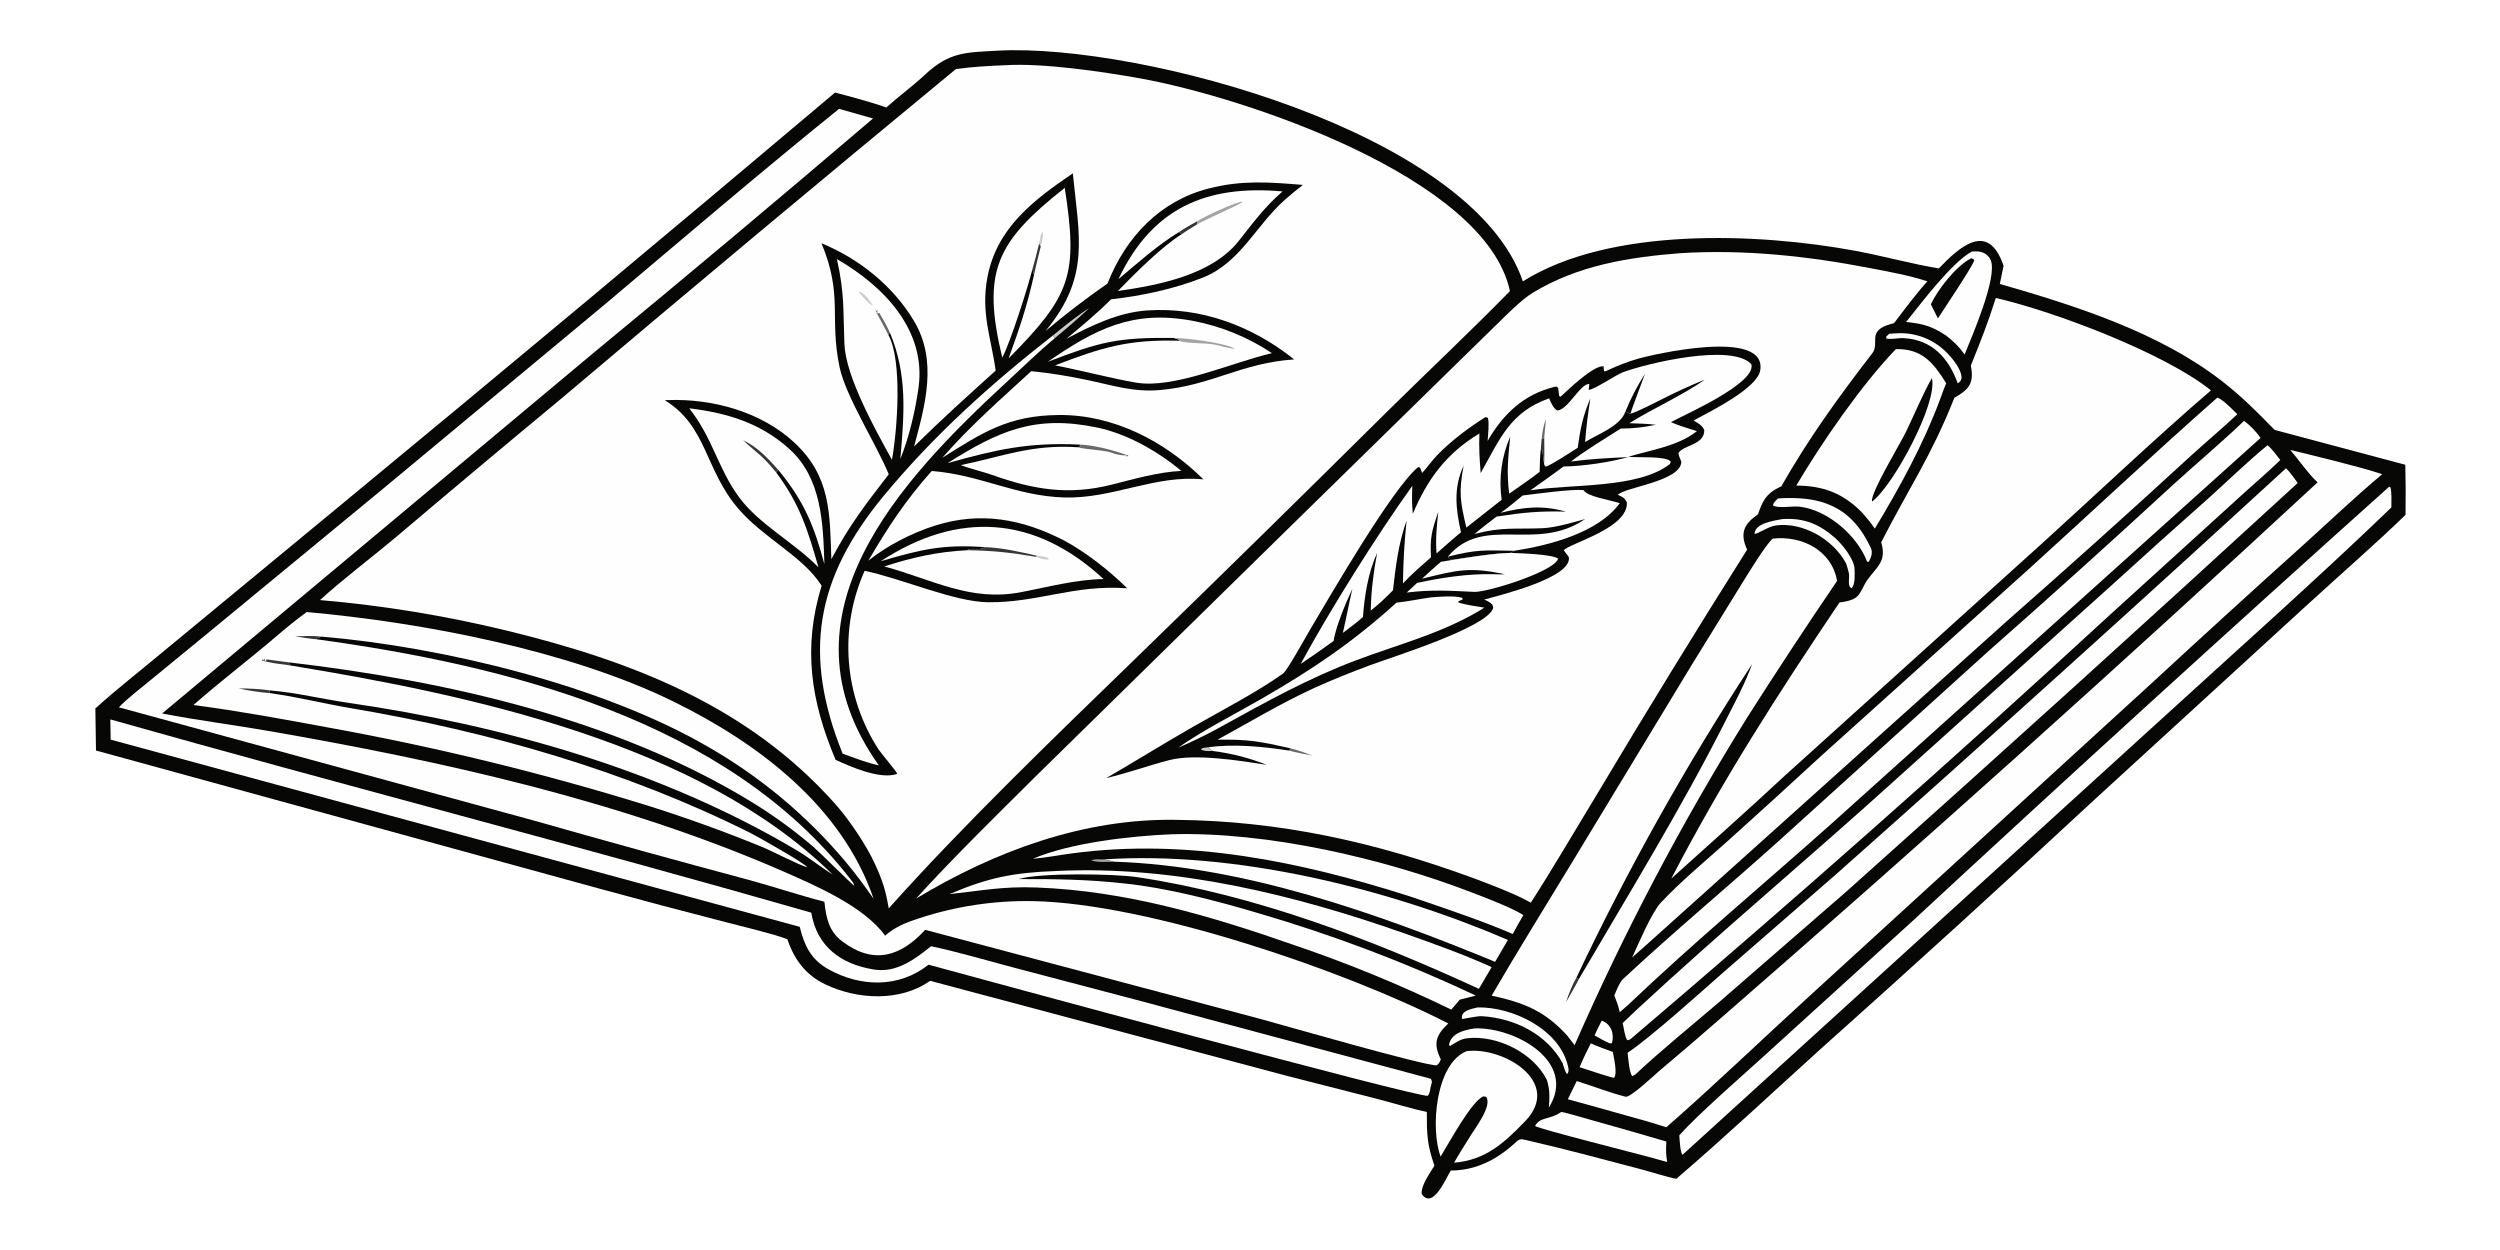
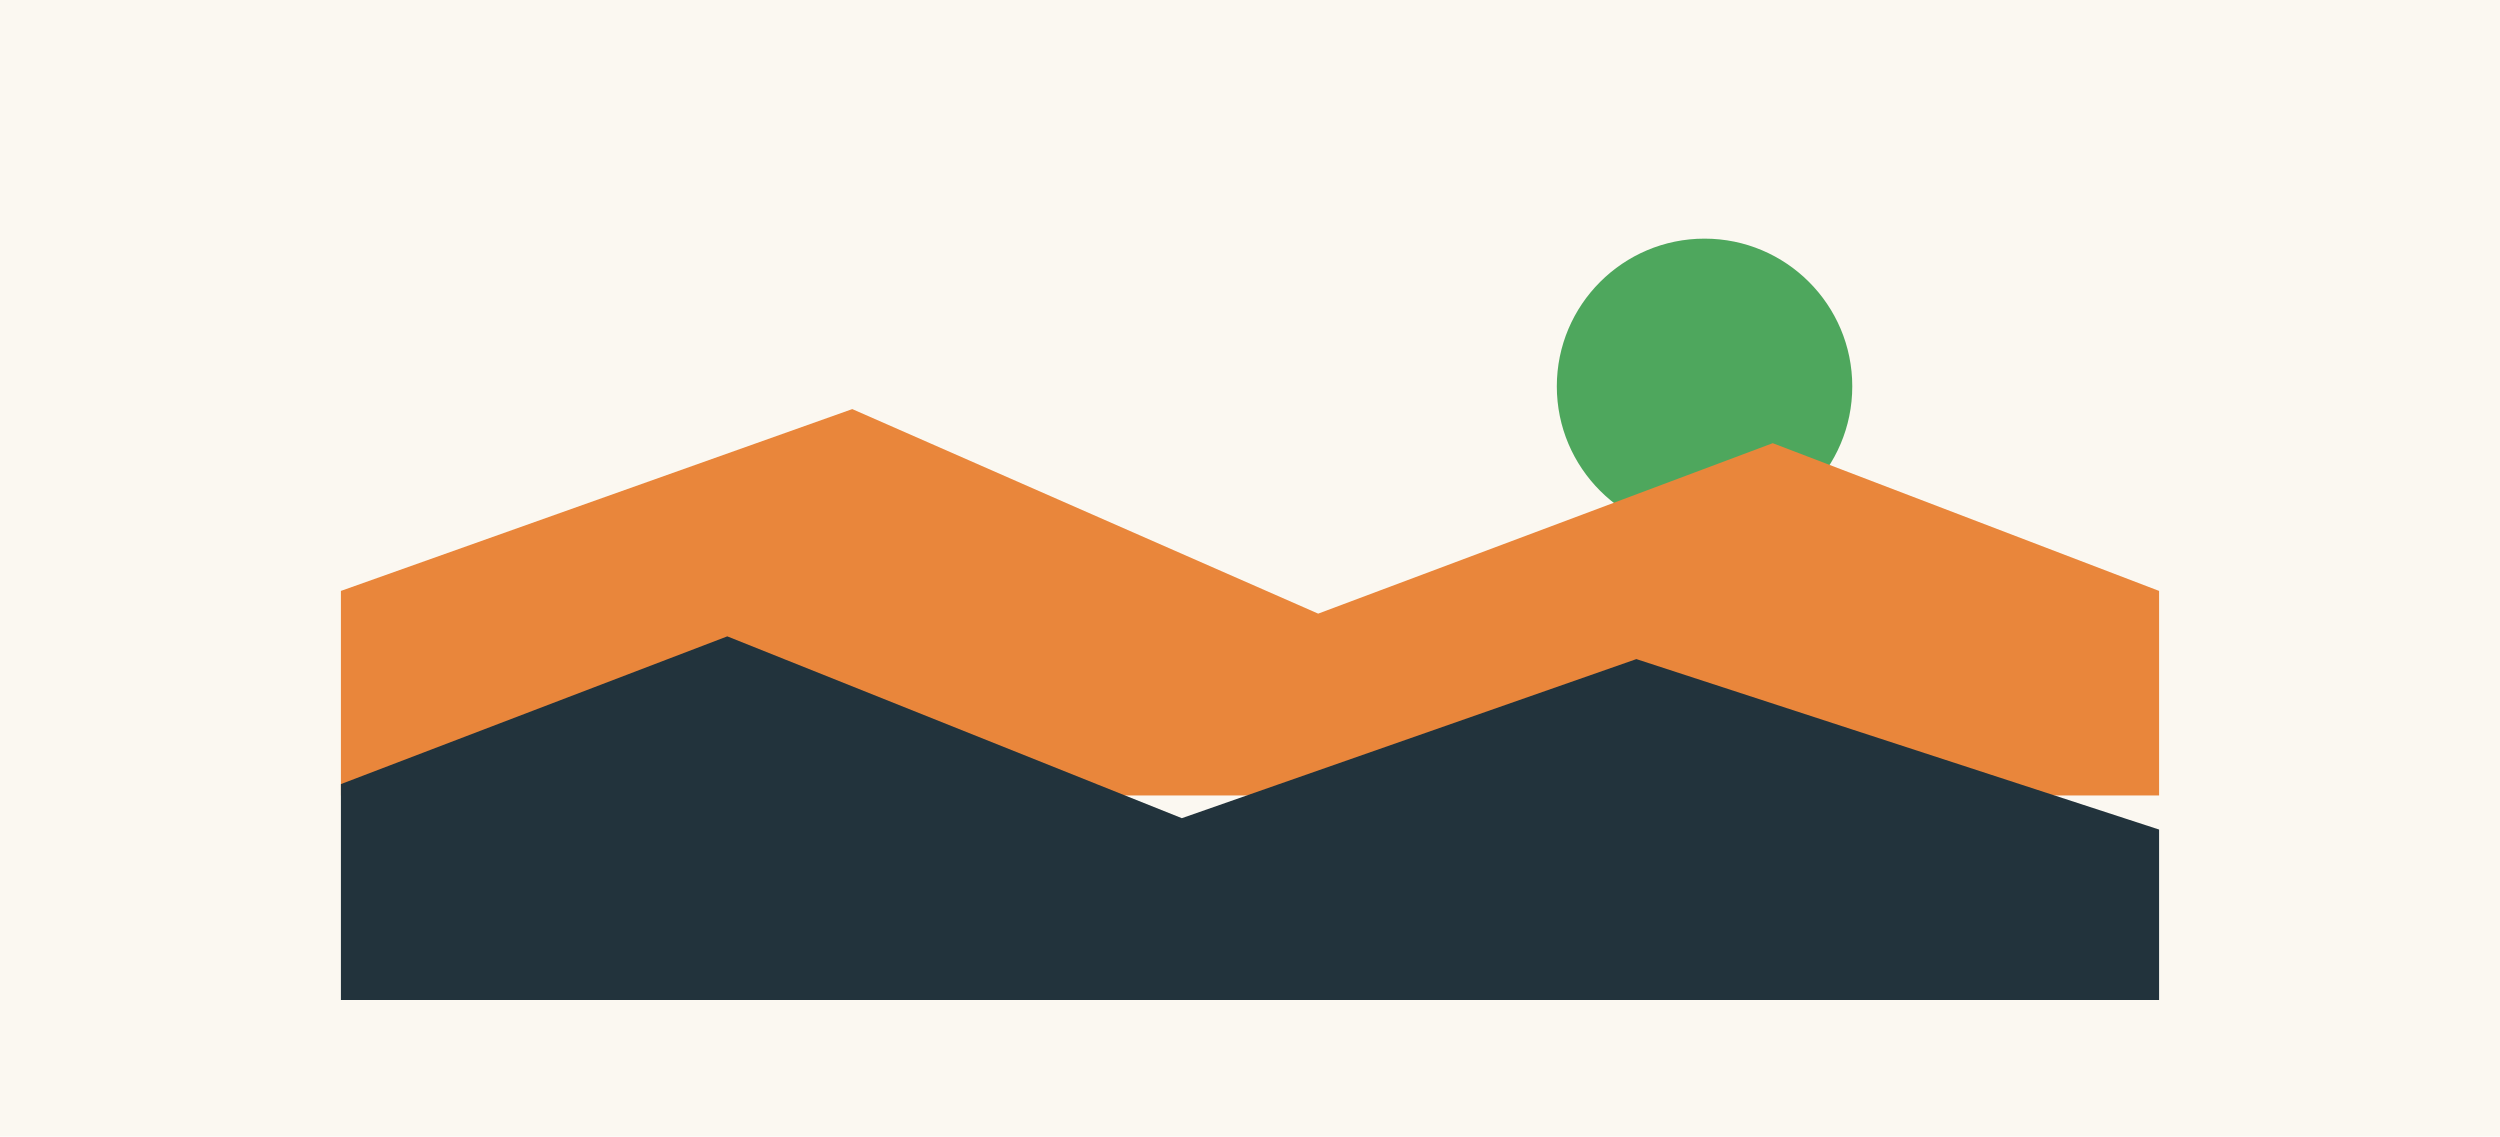
- <svg xmlns="http://www.w3.org/2000/svg" width="2048" height="1024" viewBox="0 0 2048 1024">
-   <path fill="#070706" d="M817.771 41.474C933.555 35.412 1206.14 108.473 1247.54 230.508C1318.6 185.688 1440.09 190.717 1519.77 205.439C1542.63 209.664 1566.69 216.414 1588.33 219.861C1605.51 201.952 1628.81 180.892 1641.32 217.713L1638.26 232.612C1700.41 250.473 1769.08 272.352 1820.45 312.381C1836.75 325.084 1849.12 337.532 1863.4 352.226L1970.44 380.742C1970.77 394.418 1970.82 408.1 1970.61 421.778C1945.79 445.808 1916.84 470.975 1891.14 494.531L1715.56 655.291C1641.46 724.084 1566.7 792.155 1491.28 859.496C1452.72 894.364 1412.58 931.983 1373.26 965.664C1365.33 964.177 1351.21 959.673 1342.8 957.46C1311.74 949.288 1280.62 940.889 1249.3 933.762C1245.71 932.946 1245.29 933.08 1242.91 934.68C1227.63 949.137 1209.96 958.894 1188.51 958.882C1184.63 964.818 1173.93 991.337 1164.69 978.176C1163.85 971.34 1171.28 961.231 1175.09 954.91C1169.11 937.683 1168.8 929.343 1168.85 910.931C1156.53 908.367 1141.39 903.647 1128.84 900.4L1054.63 881.462L762.012 803.503C737.472 820.694 702.858 819.034 676.463 806.579C660.251 798.929 650.651 786.249 645.034 769.453C634.754 765.289 607.102 758.752 594.851 755.517C559.684 746.497 524.593 737.185 489.58 727.582L78.633 614.832L78.116 580.352C95.409 564.657 116.229 548.427 134.361 533.248L276.923 415.547C413.278 303.061 549.002 189.813 684.089 75.808C697.027 79.228 713.782 83.702 726.098 88.036C735.786 79.238 748.048 70.274 757.343 61.544C777.949 42.19 791.123 43.042 817.771 41.474Z" />
-   <path fill="#FEFEFE" d="M822.914 53.449C854.24 51.428 903.318 58.7 934.212 64.251C1018.15 79.333 1217.12 145.173 1236.93 238.461C1204.8 271.297 1170.02 303.999 1137.21 336.332C1069.06 403.931 1000.54 471.167 931.676 538.039C865.226 602.529 789.216 675.657 728.037 744.146C725.594 729.453 722.913 721.083 716.712 707.696C710.081 692.921 695.617 671.489 684.907 659.375C613.174 578.241 517.321 541.5 415.274 516.644C364.955 504.386 313.77 496.004 262.17 491.573C279.329 475.721 304.91 456.343 323.228 440.978C368.57 402.548 414.126 364.37 459.894 326.448C567.044 235.833 674.758 145.887 783.03 56.615C796.866 54.625 809.023 54.08 822.914 53.449Z" />
-   <path fill="#070706" d="M878.868 141.993C883.993 194.037 893.324 226.715 856.57 271.082C872.851 257.364 889.764 244.415 907.255 232.277C922.226 194.288 950.159 164.645 990.181 154.407C1017.65 147.381 1039.71 149.242 1067.35 151.472C1061.98 155.595 1057.22 159.538 1052.16 164.049C1028.94 184.752 1015.82 215.367 985.456 227.375C961.575 236.821 935.564 242.328 910.156 245.215C898.733 256.738 886.029 267.16 873.592 277.563C893.979 266.614 916.48 255.848 939.896 254.298C984.215 251.363 1026 267.156 1060.18 294.426C1016.56 297.398 992.794 315.717 950.536 319.5C928.593 321.464 912.05 315.761 890.941 311.364C875.178 308.082 860.842 305.672 844.815 304.056C819.286 327.541 795.059 348.645 771.934 375.024C805.003 354.246 826.025 340.36 867.229 339.972C912.262 339.547 954.243 361.437 985.836 392.703C946.136 388.72 911.723 408.718 871.685 407.522C832.066 406.338 803.059 388.936 763.31 385.835C742.093 409.497 727.261 432.121 711.291 459.344C726.52 447.054 747.16 436.533 765.788 430.634C803.446 418.71 837.459 425.177 871.786 442.796C890.317 452.896 908.392 467.21 923.428 481.937C879.489 478.738 850.343 493.812 809.385 493.357C781.6 493.048 738.762 473.946 708.312 467.606C687.069 515.197 691.377 570.309 719.755 614.022C721.897 617.261 734.843 632.335 735.014 633.956C721.282 638.883 697.051 628.224 684.531 622.48C664.045 573.852 657.583 530.431 673.083 479.798C657.656 455.576 625.95 441.175 605.024 416.949C577.203 384.74 579.417 349.109 544.544 327.856L546.827 327.757C583.448 326.369 623.468 337.206 650.739 362.559C680.58 390.303 679.735 420.433 681.054 458.063C696.365 429.369 708.439 414.063 728.07 388.549C717.976 364.026 692.81 324.651 687.817 300.93C679.177 259.876 690.88 242.542 672.986 199.303C703.702 211.872 731.652 234.237 748.789 263.021C768.151 295.541 758.047 331.453 748.805 365.758C771.055 343.87 792.474 324.491 815.636 303.619C812.105 277.135 803.213 256.308 808.98 226.675C816.816 186.412 846.858 163.773 878.868 141.993Z" />
-   <path fill="#FEFEFE" d="M776.208 379.417C818.138 353.048 847.774 339.506 899.001 350.291C923.422 355.433 948.543 369.72 967.739 385.766C949.071 386.638 928.726 392.451 910.797 396.995C875.455 405.952 846.542 401.111 812.884 389.104C805.265 386.386 794.249 383.871 787.126 381.01C821.41 374.011 844.874 363.839 883.202 366.404L885.146 365.561L884.323 364.208C842.609 362.175 815.9 368.303 776.208 379.417Z" />
-   <path fill="#6A6969" d="M884.323 364.208C895.949 364.535 911.663 368.688 922.61 372.609L922.652 374.025L924.448 373.389L923.536 372.692C921.664 373.778 913.522 372.163 911.491 371.225C905.773 368.583 887.386 368.146 883.202 366.404L885.146 365.561L884.323 364.208Z" />
-   <path fill="#FEFEFE" d="M721.493 459.768C784.956 418.201 847.718 422.221 904.049 474.365C882.072 474.663 858.449 480.806 836.64 485.068C794.892 493.227 763.825 474.701 724.379 464.018C747.471 456.648 767.826 451.966 792.264 450.755C795.753 448.133 802.308 451.577 806.856 448.239C772.589 445.691 753.629 450.276 721.493 459.768Z" />
-   <path fill="#373636" d="M806.856 448.239C820.169 448.524 836.566 452.262 849.697 455.338L848.514 456.135C828.388 452.695 812.898 451.002 792.264 450.755C795.753 448.133 802.308 451.577 806.856 448.239Z" />
-   <path fill="#CBCBCB" d="M849.697 455.338C853.174 455.718 856.296 455.755 859.271 457.564L858.525 458.401C854.317 458.414 852.507 457.553 848.514 456.135L849.697 455.338Z" />
-   <path fill="#FEFEFE" d="M685.61 212.247C724.241 234.516 758.943 270.67 752.465 317.547C749.873 336.297 744.696 358.415 737.554 376.007C740.715 339.379 743.538 307.139 728.999 272.501L727.733 274.369C739.435 295.356 735.044 352.779 730.678 376.669C717.119 352.071 692.812 308.692 691.737 281.682C690.618 253.559 691.997 241.058 685.61 212.247Z" />
-   <path fill="#6A6969" d="M727.733 274.369C724.415 267.629 720.505 261.113 717.052 254.138L717.133 254.805L719.101 254.389L719.334 254.729L717.523 255.834L719.762 255.392L717.782 256.499L717.913 256.825L720.351 256.349C723.506 261.802 726.475 266.707 728.999 272.501L727.733 274.369Z" />
-   <path fill="#CBCBCB" d="M703.091 238.65C708.456 239.827 712.21 246.076 715.286 250.423L714.832 250.219C710.803 248.462 706.173 242.232 703.091 238.65Z" />
-   <path fill="#FEFEFE" d="M858.297 296.411C897.285 269.538 927.643 253.755 976.423 262.697C999.84 267.053 1022.14 276.096 1041.97 289.282C1008.23 297.262 961.876 318.649 930.681 313.459C912.475 310.429 884.687 303.211 864.31 299.299C902.397 284.777 923.689 277.959 965.757 279.127L966.207 278.359L961.436 276.827C915.417 276.349 901.183 279.941 858.297 296.411Z" />
-   <path fill="#A4A4A4" d="M961.436 276.827C971.581 276.801 1003.33 280.851 1011.45 285.514C1009.96 286.132 998.536 283.174 995.687 282.445C989.502 280.864 970.647 281.507 965.757 279.127L966.207 278.359L961.436 276.827Z" />
-   <path fill="#FEFEFE" d="M564.616 334.476C595.382 338.225 622.787 346.353 646.494 367.677C673.181 391.68 674.255 428.263 675.345 462.142C666.846 430.361 658.491 410.35 637.588 384.966L635.9 387.109C655.205 412.958 661.775 434.266 670.461 464.727C650.404 444.315 621.758 429.42 605.638 407.58C588.011 383.7 584.129 359.249 564.616 334.476Z" />
-   <path fill="#373636" d="M635.9 387.109C623.622 372.067 621.48 372.519 608.786 360.677C620.449 366.08 629.128 375.512 637.588 384.966L635.9 387.109Z" />
-   <path fill="#FEFEFE" d="M821.07 293.028C803.955 221.851 816.416 198.063 872.24 153.898C883.308 225.375 877.316 242.006 826.271 293.587C835.4 268.276 841.172 251.457 847.082 225.117L845.78 220.401C842.173 234.975 827.979 279.677 821.07 293.028Z" />
-   <path fill="#373636" d="M851.251 199.422L852.61 201.778C850.634 209.526 848.791 217.306 847.082 225.117L845.78 220.401C847.783 213.456 849.607 206.46 851.251 199.422Z" />
-   <path fill="#CBCBCB" d="M851.251 199.422C851.808 196.534 852.335 191.77 854.114 189.735C854.923 193.441 853.491 197.969 852.61 201.778L851.251 199.422Z" />
-   <path fill="#FEFEFE" d="M916.233 228.663C943.717 170.578 987.828 151.224 1050.65 156.812C1036.26 169.232 1026.33 182.743 1014.71 197.441C992.779 225.195 949.246 233.602 915.785 238.377C929.488 224.268 951.559 202.135 968.011 191.866L965.958 190.033C947.514 201.353 932.79 214.821 916.233 228.663Z" />
-   <path fill="#A4A4A4" d="M980.654 181.233C985.42 178.006 1014.48 164.225 1018.22 165.292C1012.31 169.178 990.328 178.427 980.454 183.953L980.654 181.233Z" />
-   <path fill="#373636" d="M980.654 181.233L980.454 183.953C975.955 186.622 972.309 188.807 968.011 191.866L965.958 190.033C969.109 187.687 976.906 183.407 980.654 181.233Z" />
-   <path fill="#FEFEFE" d="M862.585 274.779L864.001 277.086C850.801 288.109 838.519 300.185 825.883 311.828C737.367 393.389 632.569 504.232 719.935 626.978C710.203 624.91 699.763 620.83 690.315 617.433C657.437 535.927 667.981 473.752 724.246 405.822C765.155 356.431 812.065 314.208 862.585 274.779Z" />
-   <path fill="#CBCBCB" d="M862.585 274.779C870.706 268.084 883.429 257.818 892.41 252.286C883.21 260.857 873.736 269.127 864.001 277.086L862.585 274.779Z" />
-   <path fill="#FEFEFE" d="M1376.5 207.408C1428.59 204.169 1480.56 209.704 1531.65 219.587C1547.53 222.657 1563.51 225.433 1578.89 230.469C1570.27 239.926 1559.4 254.413 1551.61 264.704C1550.88 264.891 1550.15 265.085 1549.42 265.284C1528.51 271.023 1540.4 280.819 1533.72 289.474C1506.34 324.906 1481.36 359.478 1459.21 398.49C1458.53 398.769 1457.86 399.066 1457.2 399.381C1446.63 404.443 1443.71 411.034 1440.14 421.288C1428.35 429.477 1425.18 436.932 1431.24 450.279C1389.28 516.761 1348.16 583.764 1307.88 651.274C1290 680.692 1272.64 710.529 1254.04 739.509C1243.19 732.967 1217.38 723.168 1205.16 718.703C1125.68 689.668 1048.43 672.514 963.75 671.617C887.598 670.27 814.808 697.331 750.437 736.104C780.423 703.022 817.113 667.164 848.945 635.486L1054.15 434.148L1187.23 303.809L1224.44 267.424C1232.97 259.105 1245.9 245.729 1255.72 239.777C1292.83 217.304 1334.35 210.69 1376.5 207.408Z" />
-   <path fill="#070706" d="M1218.65 361.188C1231.42 339.255 1248 323.139 1273.52 316.899C1275.38 316.444 1275.1 316.731 1276.48 317.795L1277.27 324.518L1278.46 324.964C1284.59 319.295 1305.43 299.069 1313.67 300.056C1314.03 304.871 1313.64 304.998 1317.4 303.196C1325.13 299.512 1333.14 296.436 1341.34 293.998C1352.58 290.695 1447.57 268.388 1442 303.329C1439.68 317.882 1402.24 336.502 1387.38 344.482C1391.18 346.738 1394.49 348.358 1396.16 352.408C1396.24 364.691 1378.98 364.412 1374.98 371.13C1375.42 373.961 1376.23 375.585 1377.33 378.177C1377.21 394.416 1330.12 399.179 1325.38 405.392C1329.63 407.277 1330.69 407.746 1332.74 411.51C1334.06 432.899 1285.22 445.12 1281.05 450.856L1285.11 456.175C1288.84 473.079 1228 487.753 1215.87 491.171C1218.99 492.601 1220.03 492.932 1222.56 495.32C1222.8 496.148 1223.4 497.416 1223.16 498.233C1218.31 514.087 1139.57 538.485 1122.44 544.911C1106.68 550.824 1090.79 557.052 1075.51 564.113C1048.5 576.589 1023.44 591.705 997.387 605.953C1023.17 605.604 1031.81 607.317 1056.91 612.947L1056.3 614.926C1035.63 611.687 1010.16 609.148 989.664 612.227L993.4 615.204C1008.6 617.086 1023.5 620.906 1037.74 626.571C1016.2 623.198 979.346 617.18 958.06 622.645C941.134 626.99 923.958 633.249 906.175 637.426C930.063 623.688 953.22 609.15 977.837 595.085C1000.42 582.185 1030.25 566.696 1051.03 551.806C1054.61 549.24 1070 521.194 1074.06 514.351C1090.27 487.071 1140.74 399.837 1161.77 382.597L1163.34 383.057L1164.97 387.452C1169.39 382.742 1172.62 377.764 1177.6 372.623C1188.72 361.136 1202.9 350.54 1216.36 342.009C1217.38 341.358 1218.04 341.961 1218.93 342.454C1220.07 346.87 1219.01 356.163 1218.65 361.188Z" />
-   <path fill="#CBCBCB" d="M993.4 615.204C989.895 615.247 986.827 615.623 983.754 613.989C985.174 612.206 986.737 612.616 989.664 612.227L993.4 615.204Z" />
-   <path fill="#FEFEFE" d="M1269.06 326.296C1270.49 329.797 1272.41 334.428 1275.72 336.292C1284.56 335.746 1294.3 314.4 1301.99 314.481L1301.41 319.159C1303.37 320.771 1324.2 306.941 1329.17 305.069C1348.97 297.619 1418.73 280.954 1434.7 298.363C1439 313.886 1380.37 339.542 1368.8 345.805C1374.18 348.353 1384.11 351.271 1390.1 353.208C1374.67 365.522 1352.62 368.517 1333.93 374.184C1341.05 375.13 1364.66 373.235 1368.74 378.115L1368.03 380.067C1341.99 400.592 1286.74 396.284 1253.73 401.683C1262.86 395.275 1271.91 388.767 1280.89 382.159C1296.43 381.962 1318.93 378.705 1333.78 374.461C1318.58 375.11 1301.88 376.03 1286.88 378.085C1298.96 368.829 1314.63 359.381 1327.73 351.095C1337.37 351.093 1346.98 350.046 1356.39 347.971C1349.47 347.099 1341.78 346.959 1334.75 346.689C1353.06 335.163 1380.76 322.557 1396.44 311.011C1383.99 316.168 1373.89 320.752 1361.83 326.839C1356.58 329.49 1340.6 337.774 1335.72 338.896L1331.53 337.158C1327.49 348.976 1310.01 355.089 1298.53 362.109C1299.44 349.36 1300.86 339.078 1302.83 326.441C1296.65 340.729 1294.61 351.335 1292.45 366.847C1287.59 369.917 1270.13 381.414 1266.17 382.32C1265.5 381.409 1265.23 381.281 1264.93 380.272C1264.38 376.527 1263.91 372.771 1263.52 369.006L1262.23 368.403C1261.48 374.371 1261.44 380.532 1261.27 386.554C1253.6 392.517 1244.35 398.796 1236.3 404.43C1234.16 386.407 1235.37 375.887 1237.17 357.668C1230.09 373.929 1227.66 391.838 1230.16 409.398L1201.23 432.2C1196.12 410.509 1194.94 403.206 1198.99 381.459C1190.53 399.972 1192.55 416.765 1196.84 436.023C1190.13 441.509 1183.39 447.609 1176.85 453.346C1175.82 442.218 1177.03 430.347 1178.27 419.285C1172.88 434.66 1171.39 440.412 1172.26 456.544C1164.27 463.585 1156.59 470.153 1149.29 477.94C1149.6 459.363 1150.39 444.889 1152.29 426.414C1145.5 445.531 1143.42 463.656 1141.12 483.553C1134.5 490.242 1130.24 494.38 1122.92 500.207C1123.15 484.648 1125.23 468.27 1128.13 452.974C1120.84 469.029 1117.77 487.898 1116.55 505.372C1112.37 509.37 1104.87 514.809 1100.06 518.499C1102.83 506.629 1105.02 494.513 1107.86 482.426C1103.01 492.496 1093.91 514.151 1092.54 525.035C1083.66 531.512 1074.65 537.799 1065.51 543.892C1089.15 500.348 1128.47 437.529 1157 397.971C1156.58 407.108 1156.58 411.848 1157.37 420.935C1169.44 392.206 1185.18 371.174 1211.95 355.108C1211.37 365.957 1212.13 376.753 1212.97 387.558C1229.05 358.976 1237.12 337.633 1269.06 326.296Z" />
-   <path fill="#070706" d="M1331.53 337.158C1335.91 326.383 1341.28 316.038 1347.57 306.256C1345.94 311.098 1336.06 336.56 1335.72 338.896L1331.53 337.158Z" />
-   <path fill="#373636" d="M1262.85 360.009L1265.03 358.252C1265.04 364.666 1265.33 374.101 1264.93 380.272C1264.38 376.527 1263.91 372.771 1263.52 369.006L1262.23 368.403L1262.85 360.009Z" />
-   <path fill="#6A6969" d="M1262.85 360.009C1263.43 354.507 1264.43 348.304 1266.48 343.182L1265.03 358.252L1262.85 360.009Z" />
-   <path fill="#FEFEFE" d="M1172.53 489.331C1179.81 488.863 1190.92 487.737 1197.78 489.724L1198.3 490.938L1194.55 492.73L1194.82 493.563C1200.38 495.49 1209.86 496.77 1215.98 497.78C1183.41 518.357 1145.86 527.663 1110.34 541.111C1071.71 555.734 1037.06 574.97 1001.04 594.903C990.674 600.744 975.979 607.97 965.148 612.496C984.256 598.928 1011.93 584.825 1032.73 572.841C1075.59 548.15 1107.56 526.617 1144.05 493.674C1152.86 492.807 1163.33 490.595 1172.53 489.331Z" />
-   <path fill="#FEFEFE" d="M1247.37 405.904C1258.93 404.525 1287.27 400.521 1297.2 401.488C1300.87 407.109 1317.94 409.227 1326.92 412.231C1308.97 436.686 1269.18 446.676 1240.52 451.201L1237.83 452.924C1222.79 453.341 1204.81 456.378 1189.78 458.673C1188.07 458.463 1187.34 457.326 1186.09 456.041C1215.29 420.961 1258.24 453.042 1298.56 425.175C1288.63 428.03 1273.79 432.287 1263.76 432.705C1241.17 433.646 1230.39 431.431 1207.92 437.484C1213.84 432.451 1219.77 427.928 1225.94 423.203C1247.66 419.881 1260.95 418.505 1282.8 419.133C1263.19 413.724 1248.99 415.284 1229.33 420.079C1234.98 416.322 1241.96 410.309 1247.37 405.904Z" />
-   <path fill="#070706" d="M1186.09 456.041C1209.94 449.999 1215.54 450.796 1240.52 451.201L1237.83 452.924C1222.79 453.341 1204.81 456.378 1189.78 458.673C1188.07 458.463 1187.34 457.326 1186.09 456.041Z" />
-   <path fill="#FEFEFE" d="M1237.83 452.924C1245.83 453.309 1271.41 453.953 1276.4 457.647C1273.49 468.244 1218.11 485.367 1207.64 484.873C1187.48 483.922 1173.05 482.881 1152.38 485.413L1160.89 477.495C1181.67 473.158 1201.76 469.942 1223.06 470.389C1226.04 470.452 1229.97 470.69 1232.84 470.395C1203.63 464.305 1194.12 466.866 1164.93 474.085C1169.87 469.623 1175.31 464.48 1180.35 460.241L1189.78 458.673C1204.81 456.378 1222.79 453.341 1237.83 452.924Z" />
-   <path fill="#6A6969" d="M1056.91 612.947C1064.13 614.838 1068.13 616.262 1075.08 619.035C1070.91 618.172 1059.81 616.132 1056.3 614.926L1056.91 612.947Z" />
-   <path fill="#FEFEFE" d="M687.376 89.161C696.622 91.852 705.883 94.488 715.16 97.069C639.582 161.581 563.443 225.435 486.752 288.622L132.804 584.486C162.391 590.194 190.207 593.643 219.581 598.737C361.87 623.417 509.3 656.006 641.998 714.025C669.017 725.839 708.037 742.806 725.085 766.484C733.392 759.188 742.613 755.575 753.02 752.244C783.18 742.33 814.798 737.583 846.54 738.203C940.517 740.066 1101.28 794.71 1186.42 838.425C1176.22 848.096 1173.92 854.919 1180.32 867.824C1179.24 870.342 1179.08 871.07 1176.95 872.726C1166.87 873.177 1050.09 839.484 1033.42 834.96L757.907 761.717C738.15 783.258 716.024 790.792 690.091 771.273C678.866 762.824 676.791 751.902 675.333 738.666C655.91 733.78 634.817 726.687 615.09 721.274C555.759 705.394 496.554 689.049 437.48 672.238L97.364 579.436C103.862 572.567 115.153 563.848 122.661 557.702L165.061 522.933L311.046 402.647L495.087 249.691C558.117 196.567 623.228 140.856 687.376 89.161Z" />
-   <path fill="#FEFEFE" d="M1634.96 244.098C1683.56 255.3 1773.65 289.518 1811.21 319.807C1765.45 359.086 1717.22 404.962 1672.13 445.808L1463.38 634.282C1432.07 663.4 1400.83 691.112 1369.13 719.736C1411.09 638.932 1456.2 568.91 1506.91 493.54C1511.31 493.017 1518.43 491.819 1521.72 488.353C1525.14 484.624 1526.82 479.028 1529.76 475.023C1538 463.794 1545.69 459.649 1541.08 444.254C1563.24 400.733 1582.03 373.906 1601.01 325.873C1613.46 318.834 1617.23 313.684 1614.51 299.474C1622.27 280.253 1628.78 263.827 1634.96 244.098Z" />
-   <path fill="#FEFEFE" d="M251.262 501.379C346.177 509.877 466.527 532.785 552.225 574.954C621.428 609.006 689.959 660.815 715.656 736.278C707.983 725.368 700.855 715.567 692.213 705.339C660.637 667.913 622.758 636.298 580.287 611.925C493.852 561.507 362.491 529.855 263.512 521.527L259.58 522.732L259.435 523.71C414.406 544.945 595.365 589.716 696.619 720.148C697.905 721.805 699.504 723.569 699.788 725.564C698.093 724.716 671.676 698.323 666.167 693.609C650.284 680.039 633.35 667.749 615.524 656.857C504.096 588.739 364.934 557.568 236.214 542.557L237.918 545.147C383.827 569.05 572.571 608.573 682.114 716.474C672.271 710.22 662.494 702.395 652.697 696.57C541.942 630.726 411.546 594.049 284.736 575.647C262.846 572.471 243.55 567.495 221.114 565.583L220.432 567.718C244.121 570.946 264.725 576.309 287.624 580.179C400.483 599.253 512.801 631.241 615.365 682.688C620.788 685.408 660.442 707.855 661.263 710.447C655.068 709.002 632.873 697.28 624.214 693.773C593.649 681.269 562.578 670.039 531.082 660.112C444.788 633.351 356.94 611.881 268.03 595.822C230.649 588.875 196.268 582.548 158.498 577.534C180.397 558.234 204.136 540.315 226.332 521.297C234.318 514.455 242.759 507.539 251.262 501.379Z" />
-   <path fill="#373636" d="M237.918 545.147C230.142 544.087 221.658 543.151 214.171 541.012L214.326 541.169L215.533 539.889L215.59 541.625L216.391 539.955L216.876 540.007L216.857 542.036L217.325 542.177L218.425 540.199L236.214 542.557L237.918 545.147Z" />
-   <path fill="#373636" d="M220.432 567.718C213.624 567.316 202.119 565.515 195.487 563.936C202.8 563.935 214.008 564.378 221.114 565.583L220.432 567.718Z" />
-   <path fill="#373636" d="M241.69 521.339C249.529 521.041 255.72 520.662 263.512 521.527L259.58 522.732L259.435 523.71C254.707 523.423 246.63 522.05 241.69 521.339Z" />
-   <path fill="#FEFEFE" d="M1452.09 441.254C1475.87 438.506 1500.62 450.706 1504.92 475.895C1479.8 512.819 1455.25 550.127 1431.28 587.804C1377.77 673.776 1330.52 763.485 1289.9 856.238L1283.99 848.497C1265.55 828.071 1248.04 821.258 1221.96 815.625C1243.52 778.573 1265.74 742.932 1287.88 706.386L1385.88 544.653L1428.01 476.372C1433.04 468.355 1446.05 446.955 1452.09 441.254Z" />
-   <path fill="#070706" d="M1435.34 543.99C1429.6 559.976 1420.84 576.132 1413.15 591.328C1376.67 663.421 1334.04 732.594 1293.25 802.296L1291.39 800.93C1333.42 712.08 1381.51 626.23 1435.34 543.99Z" />
-   <path fill="#373636" d="M1291.39 800.93L1293.25 802.296C1290.54 807.913 1286.05 815.394 1282.91 820.98C1284.83 814.756 1288.08 806.506 1291.39 800.93Z" />
-   <path fill="#FEFEFE" d="M1876.2 368.568C1895.3 373.267 1934.69 382.699 1951.5 388.481C1930.57 405.875 1907.04 428.226 1886.44 446.826C1845.29 483.831 1804.38 521.111 1763.73 558.664L1485.41 813.132C1446.46 848.558 1404.24 889.244 1365.03 923.445C1354.52 920.061 1343.92 916.947 1333.25 914.106C1316.98 909.483 1300.67 904.955 1284.35 900.525L1291.66 885.603C1304.88 889.713 1318.48 895.11 1331.72 898.441C1335.51 899.395 1355.12 880.826 1358.75 877.737C1375.01 864.061 1391.15 850.237 1407.16 836.269C1573.26 691.767 1737.1 544.691 1898.62 395.093C1893.36 391.037 1881.77 375.094 1876.2 368.568Z" />
-   <path fill="#FEFEFE" d="M90.376 589.342C281.352 643.335 473.81 692.896 664.595 747.656C669.193 775.427 688.957 789.96 716.017 794.25C734.289 797.147 749.195 786.031 762.715 775.158C784 779.623 807.925 786.687 829.229 792.328L930.388 818.958L1172.13 883.745C1173.68 886.471 1172.75 887.077 1171.86 890.968C1171.39 893.741 1171.38 895.432 1169.7 897.67C1163.2 899.678 801.099 801.379 760.665 790.27C736.619 809.408 704.923 808.839 678.325 793.828C664.162 785.835 658.842 774.437 655.153 759.267L90.664 605.904L90.376 589.342Z" />
-   <path fill="#FEFEFE" d="M1838.36 344.736C1843.35 348.534 1848.36 353.544 1851.8 358.792L1501.95 673.318C1446.34 723.021 1387.08 772.356 1333.3 823.636L1326.89 829.176C1325.57 823.533 1324.54 820.786 1322.47 815.502C1324 811.716 1326.68 804.757 1329.65 801.988C1371.5 762.936 1415.7 726.269 1458.21 687.969L1628.51 533.805C1679.58 488.835 1730.13 443.28 1780.15 397.149C1799.18 379.799 1820.02 362.34 1838.36 344.736Z" />
-   <path fill="#FEFEFE" d="M1816.39 325.786C1820.28 326.487 1829.7 336.301 1832.8 339.33C1821.13 350.393 1807.16 362.065 1795.05 373.129C1745.08 419.014 1694.6 464.355 1643.64 509.143L1347.99 774.677L1337.06 784.385C1342.32 772.939 1353.02 747.547 1360.52 739.508C1376 722.911 1396.23 706.011 1413.32 690.773C1439.77 667.019 1466.06 643.089 1492.18 618.985L1663.25 465.008C1714.15 418.827 1764.93 371.102 1816.39 325.786Z" />
-   <path fill="#FEFEFE" d="M1957.16 398.743L1958.29 399.338C1959.4 403.407 1959.03 411.217 1959 415.715C1898.46 474.033 1831.18 533.77 1768.88 590.681L1378.27 946.048C1376.34 943.798 1375.97 933.487 1375.68 930.037C1390.42 913.394 1425.91 882.489 1443.28 866.699L1566.67 754.589C1695.84 634.887 1826.01 516.268 1957.16 398.743Z" />
-   <path fill="#FEFEFE" d="M1857.58 364.748C1861.47 367.948 1864.88 372.831 1867.99 376.889C1858.13 386.537 1846.18 396.559 1835.81 406.122L1728.08 504.004C1600.03 621.913 1469.67 737.292 1337.08 850.075C1335.38 851.56 1335.32 851.713 1333.17 852.16C1331.21 850.01 1330.13 841.636 1329.31 838.08C1333.07 834.404 1336.95 830.709 1340.8 827.134C1410.4 762.561 1483.54 701.564 1553.86 637.805L1732.58 476.972C1758.23 453.578 1784.06 430.382 1810.07 407.385C1825.05 393.872 1842.15 377.269 1857.58 364.748Z" />
-   <path fill="#FEFEFE" d="M1872.64 383.647C1876.02 386.625 1879.53 391.898 1882.27 395.656C1759.78 508.119 1636.5 619.718 1512.44 730.445L1408.23 820.996C1386.26 839.778 1360.56 860.596 1339.78 880.132C1339.22 880.554 1337.82 881.224 1337.14 881.581C1334.65 878.581 1333.84 866.83 1333.34 862.426C1352.47 849.615 1393.43 812.693 1411.33 796.908L1503.81 716.472C1627.67 606.55 1750.62 495.604 1872.64 383.647Z" />
-   <path fill="#FEFEFE" d="M865.474 713.512C962.52 708.832 1060.73 732.956 1151.63 765.013C1174.1 772.937 1200.56 782.464 1221.94 792.256L1211.51 810.065C1123.5 769.447 1028.27 733.152 932.006 718.613C912.646 715.689 851.708 714.831 834.359 720.144C863.828 720.034 891.603 720.434 920.824 723.703C955.986 727.303 996.155 737.793 1029.93 747.833C1091.31 765.658 1151.18 788.309 1208.99 815.571C1204.59 816.623 1200.22 817.739 1195.85 818.92L1188.88 827.074C1147.29 806.848 1104.46 789.248 1060.66 774.378C991.989 750.378 922.704 729.806 849.315 727.039C821.369 725.985 804.409 729.59 777.741 732.482C809.919 718.818 829.901 714.878 865.474 713.512Z" />
-   <path fill="#FEFEFE" d="M1553.11 286C1574.74 285.543 1584.03 297.477 1594.31 313.937C1592.59 317.964 1591 322.589 1589.47 326.724C1575.63 364.081 1556.37 398.981 1535.85 433.074C1532.53 428.122 1529.53 424.674 1525.68 420.173L1524.93 419.41C1509.43 403.811 1493.2 397.88 1471.51 397.802C1492.28 362.566 1525.01 315.148 1553.11 286Z" />
-   <path fill="#070706" d="M1582.59 309.73C1587.79 329.546 1550.89 398.187 1533.58 410.885C1531.78 404.475 1556.76 363.297 1561.22 354.102C1567.9 340.316 1575.16 322.794 1582.59 309.73Z" />
-   <path fill="#FEFEFE" d="M959.562 683.442C1038.14 681.106 1132.86 703.089 1205.74 731.124C1217.29 735.568 1237.73 743.269 1247.96 749.651C1244.83 754.799 1242.11 759.868 1239.25 765.163C1215.75 754.818 1180.01 742.851 1155.37 734.453C1065.21 705.62 972.567 686.508 878.224 699.083C867.711 700.484 856.564 702.657 846.102 703.517C876.967 690.359 926.205 684.822 959.562 683.442Z" />
-   <path fill="#FEFEFE" d="M1201.46 861.115C1231.15 857.22 1280.62 886.288 1249.27 918.647C1231.96 936.503 1217.08 950.273 1191.21 952.498C1195.02 945.561 1199.93 938.004 1204.15 931.209C1208.52 923.889 1222.55 906.174 1217.52 898.567L1215.23 898.13C1205.5 901.879 1187.17 936.226 1180.14 947.451C1171.62 924.56 1176.04 871.232 1201.46 861.115Z" />
-   <path fill="#FEFEFE" d="M903.962 704.041C1011.4 696.787 1136.93 727.741 1235.29 769.979L1224.79 787.918C1128.08 748.062 1018.37 709.252 912.601 705.903C910.562 705.266 906.197 704.493 903.962 704.041Z" />
-   <path fill="#FEFEFE" d="M1615.29 206.061C1618.36 205.889 1620.68 205.666 1623.63 206.642C1626.81 207.663 1629.41 209.991 1630.76 213.044C1636.75 226.847 1615.14 276.125 1609.41 290.417C1604.51 283.502 1600.51 279.894 1594.03 274.736C1582.19 267.03 1575.35 265.237 1561.48 263.763C1574.18 247.864 1598.92 215.09 1615.29 206.061Z" />
-   <path fill="#070706" d="M1614.8 211.59C1616.88 212.274 1616.1 211.661 1617.29 213.399C1615.8 218.376 1592.07 253.828 1587.54 260.797L1581.76 249.285C1587.31 237.252 1602.72 217.536 1614.8 211.59Z" />
-   <path fill="#FEFEFE" d="M1279.02 910.865C1282.86 911.433 1299.79 916.466 1304.26 917.706C1324.57 923.368 1344.84 929.184 1365.07 935.152C1364.74 942.302 1364.62 944.857 1365.75 951.953L1350.73 947.767C1340.14 944.853 1260.16 924.681 1257.53 922.42C1261.58 914.62 1269.68 917.58 1279.02 910.865Z" />
-   <path fill="#FEFEFE" d="M1208.17 842.448C1241.27 841.414 1292.33 869.786 1268.85 907.291C1269.38 898.508 1269.82 893.449 1267.24 884.784C1256.23 862.397 1226.06 847.557 1201.45 850.588C1196.57 851.19 1192.06 854.382 1187.81 856.888L1187 855.955C1188.75 846.247 1199.64 843.735 1208.17 842.448Z" />
-   <path fill="#FEFEFE" d="M1456.67 408.308C1491.33 406.066 1516.55 414.355 1532.62 448.958C1534.36 452.708 1532.79 456.726 1530.96 460.093L1529.6 460.266C1521.59 439.016 1497.7 418.061 1474.58 415.097C1468.31 414.293 1457.14 416.773 1452.44 414.103C1452.9 411.356 1454.56 410.287 1456.67 408.308Z" />
-   <path fill="#FEFEFE" d="M1210.42 825.28C1238.63 824.619 1277.92 843.051 1284.62 873.98C1285.16 876.487 1285.28 877.886 1283.8 879.935C1282.36 878.802 1280.67 872.791 1279.96 870.652C1266.79 846.964 1240.36 833.935 1213.69 832.456C1210.47 832.278 1201.42 834.286 1197.65 834.751C1196.36 827.86 1205.36 826.584 1210.42 825.28Z" />
-   <path fill="#FEFEFE" d="M1460 425.245L1461.5 425.164C1478.42 424.331 1490.91 429.668 1503.52 440.879C1509.39 446.103 1519.12 458.307 1519.27 466.27C1519.36 470.765 1519.93 478.564 1516.83 481.927C1512.84 479.87 1515.65 473.427 1514.49 468.986C1513.82 466.396 1513.19 464.08 1512.32 461.573C1501.73 441.688 1476.57 427.275 1454.41 430.513C1448.36 431.397 1439.82 437.659 1437.32 437.281C1437.82 428.575 1452.65 426.662 1460 425.245Z" />
-   <path fill="#FEFEFE" d="M1303.19 854.701C1308.33 857.126 1315.77 859.72 1321.24 861.778C1321.99 866.514 1325.34 879.89 1322.1 882.981L1318.78 882.124C1310.74 879.838 1302 876.817 1293.99 874.224C1296.92 867.251 1299.77 861.462 1303.19 854.701Z" />
-   <path fill="#FEFEFE" d="M1547.78 273.369C1550.37 273.188 1552.96 273.058 1555.55 272.979C1569.59 272.604 1583.21 277.832 1593.39 287.508C1598.76 292.68 1606.81 302.007 1606.94 309.641C1605.63 313.039 1606.49 311.913 1603.77 314.072C1596.5 293.63 1582.87 278.202 1559.51 277.01C1554.66 276.763 1550.22 278.212 1545.28 277.357L1545.17 275.75L1547.78 273.369Z" />
-   <path fill="#FEFEFE" d="M1312.15 836.106C1319.93 838.949 1322.63 847.009 1320.46 854.603L1318.7 854.709C1314.18 852.821 1310.53 850.631 1306.31 848.21C1307.89 844.322 1310.24 839.913 1312.15 836.106Z" />
-   <path fill="#A4A4A4" d="M912.601 705.903C906.852 706.075 899.459 706.516 894.051 704.946C895.603 703.551 901.349 704.039 903.962 704.041C906.197 704.493 910.562 705.266 912.601 705.903Z" />
+ <svg xmlns="http://www.w3.org/2000/svg" class="typst-doc" viewBox="0 0 440 200" width="440pt" height="200pt">
+   <path class="typst-shape" fill="#fbf8f1" fill-rule="nonzero" d="M 0 0 L 0 200 L 440 200 L 440 0 Z " />
+   <g>
+     <g transform="translate(0 0)">
+       <g class="typst-group">
+         <g>
+           <g transform="translate(0 0)">
+             <path class="typst-shape" fill="#fbf8f1" fill-rule="nonzero" d="M 0 0 L 0 200 L 440 200 L 440 0 L 0 0 Z " />
+           </g>
+           <g transform="translate(274 42)">
+             <path class="typst-shape" fill="#4ea75d" fill-rule="nonzero" d="M 26 0 C 11.654 0 0 11.654 0 26 C 0 40.346 11.654 52 26 52 C 40.346 52 52 40.346 52 26 C 52 11.654 40.346 0 26 0 Z " />
+           </g>
+           <g transform="translate(60 72)">
+             <path class="typst-shape" fill="#e9863b" fill-rule="nonzero" d="M 0 32 L 90 0 L 172 36 L 252 6 L 320 32 L 320 68 L 0 68 L 0 32 Z " />
+           </g>
+           <g transform="translate(60 112)">
+             <path class="typst-shape" fill="#22333c" fill-rule="nonzero" d="M 0 26 L 68 0 L 148 32 L 228 4 L 320 34 L 320 64 L 0 64 L 0 26 Z " />
+           </g>
+         </g>
+       </g>
+     </g>
+   </g>
</svg>
